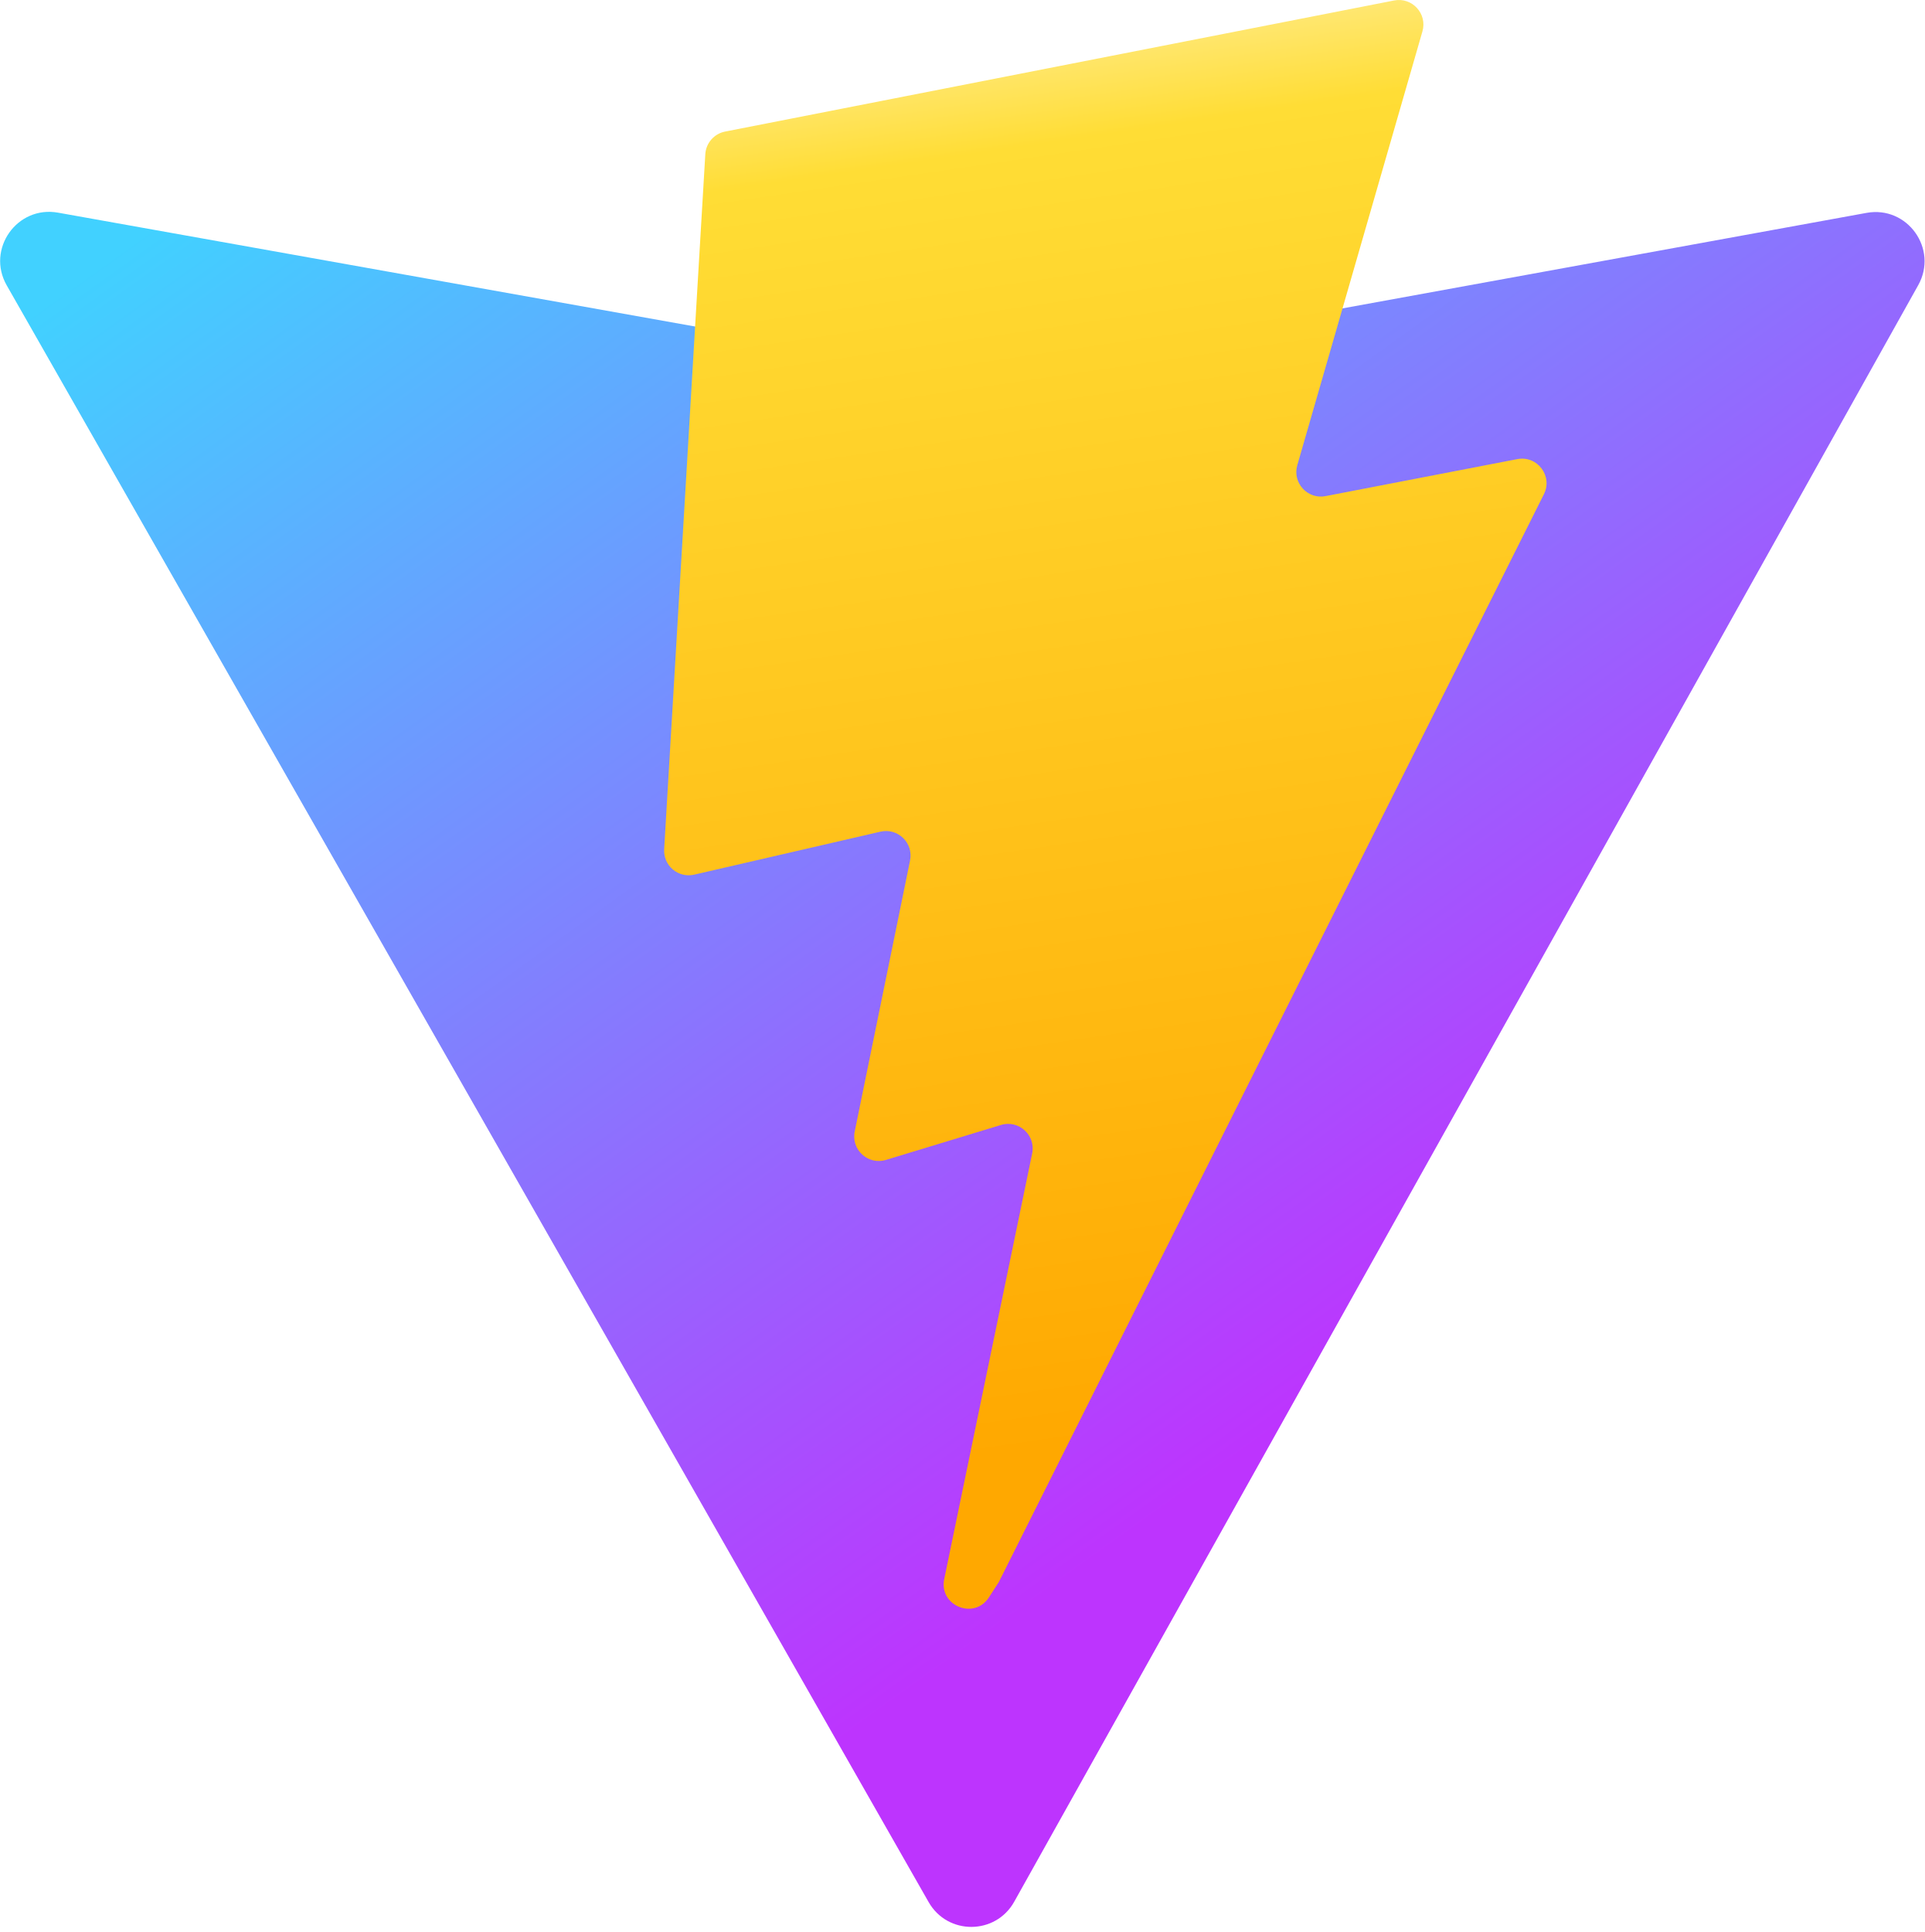
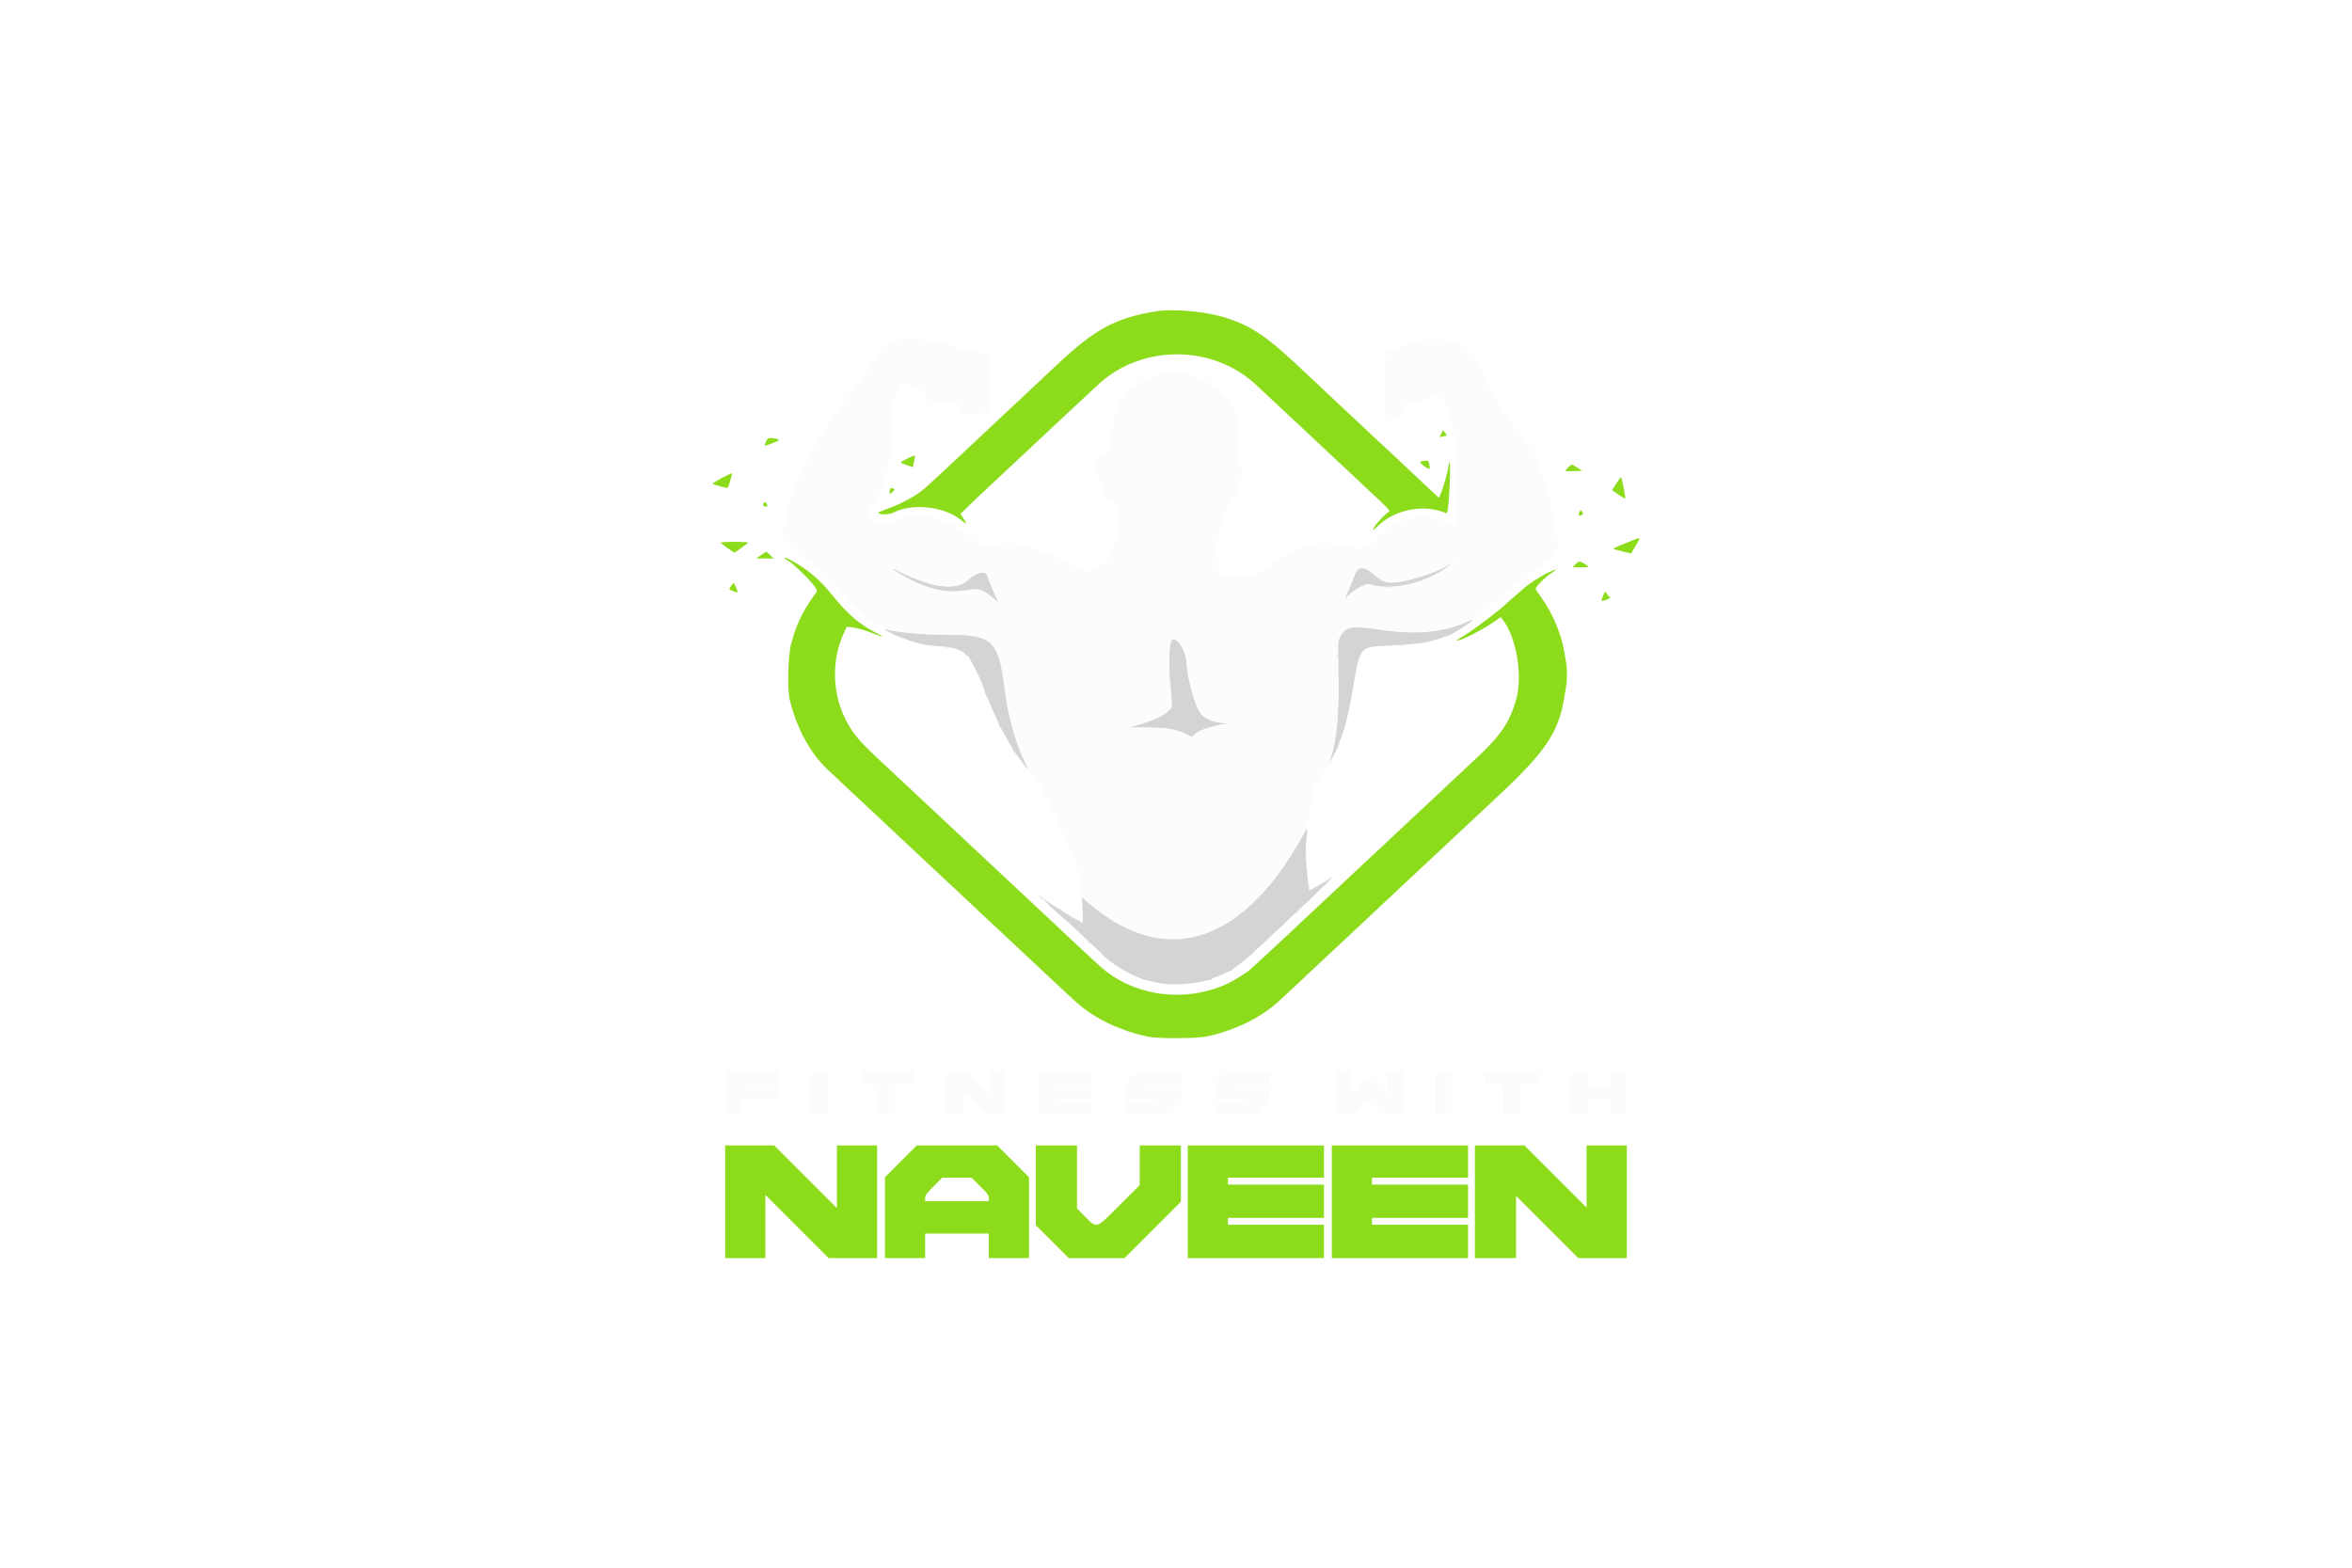
- <svg xmlns="http://www.w3.org/2000/svg" aria-hidden="true" role="img" class="iconify iconify--logos" width="31.88" height="32" preserveAspectRatio="xMidYMid meet" viewBox="0 0 256 257">
-   <defs>
-     <linearGradient id="IconifyId1813088fe1fbc01fb466" x1="-.828%" x2="57.636%" y1="7.652%" y2="78.411%">
-       <stop offset="0%" stop-color="#41D1FF" />
-       <stop offset="100%" stop-color="#BD34FE" />
-     </linearGradient>
-     <linearGradient id="IconifyId1813088fe1fbc01fb467" x1="43.376%" x2="50.316%" y1="2.242%" y2="89.03%">
-       <stop offset="0%" stop-color="#FFEA83" />
-       <stop offset="8.333%" stop-color="#FFDD35" />
-       <stop offset="100%" stop-color="#FFA800" />
-     </linearGradient>
-   </defs>
-   <path fill="url(#IconifyId1813088fe1fbc01fb466)" d="M255.153 37.938L134.897 252.976c-2.483 4.44-8.862 4.466-11.382.048L.875 37.958c-2.746-4.814 1.371-10.646 6.827-9.67l120.385 21.517a6.537 6.537 0 0 0 2.322-.004l117.867-21.483c5.438-.991 9.574 4.796 6.877 9.62Z" />
-   <path fill="url(#IconifyId1813088fe1fbc01fb467)" d="M185.432.063L96.44 17.501a3.268 3.268 0 0 0-2.634 3.014l-5.474 92.456a3.268 3.268 0 0 0 3.997 3.378l24.777-5.718c2.318-.535 4.413 1.507 3.936 3.838l-7.361 36.047c-.495 2.426 1.782 4.5 4.151 3.78l15.304-4.649c2.372-.72 4.652 1.36 4.15 3.788l-11.698 56.621c-.732 3.542 3.979 5.473 5.943 2.437l1.313-2.028l72.516-144.72c1.215-2.423-.88-5.186-3.54-4.672l-25.505 4.922c-2.396.462-4.435-1.77-3.759-4.114l16.646-57.705c.677-2.35-1.37-4.583-3.769-4.113Z" />
+ <svg xmlns="http://www.w3.org/2000/svg" id="svg" version="1.1" width="400" height="266.667" viewBox="0, 0, 400,266.667">
+   <g id="svgg">
+     <path id="path0" d="M246.250 96.168 C 244.751 97.163,240.395 98.668,238.079 98.990 C 236.111 99.264,235.310 99.100,234.278 98.213 C 231.911 96.179,230.987 96.129,230.328 98.000 C 230.086 98.688,229.616 99.836,229.284 100.551 L 228.679 101.853 229.548 101.068 C 230.026 100.636,230.883 100.063,231.452 99.795 L 232.487 99.308 233.760 99.591 C 237.427 100.407,243.206 98.879,246.433 96.241 C 247.025 95.757,246.927 95.718,246.250 96.168 M151.833 96.750 C 151.833 96.907,153.609 97.978,155.113 98.729 C 158.396 100.369,161.214 100.889,164.248 100.413 C 166.554 100.052,166.995 100.167,168.694 101.567 L 169.780 102.463 168.990 100.690 C 168.555 99.715,168.115 98.599,168.011 98.210 C 167.667 96.925,166.399 97.118,164.543 98.738 C 162.538 100.487,158.505 100.006,153.292 97.394 C 152.490 96.992,151.833 96.703,151.833 96.750 M249.250 105.853 C 245.084 107.668,240.709 108.024,234.306 107.069 C 229.876 106.408,228.908 106.579,228.000 108.181 L 227.583 108.917 227.635 114.698 C 227.701 122.154,227.368 125.767,226.335 128.829 C 225.930 130.026,225.992 130.036,226.591 128.870 C 226.861 128.346,227.119 127.879,227.166 127.833 C 227.212 127.787,227.388 127.375,227.557 126.917 C 227.726 126.458,228.042 125.606,228.258 125.022 C 228.864 123.385,229.424 120.943,230.166 116.697 C 231.361 109.858,231.176 110.066,236.299 109.819 C 238.105 109.732,240.088 109.587,240.705 109.496 C 241.322 109.405,241.885 109.345,241.955 109.362 C 242.302 109.444,247.000 107.990,247.000 107.801 C 247.000 107.727,247.085 107.667,247.190 107.667 C 247.427 107.667,250.039 105.938,250.328 105.590 C 250.601 105.261,250.622 105.256,249.250 105.853 M150.500 107.070 C 150.500 107.357,153.653 108.705,155.667 109.278 C 157.177 109.708,157.598 109.770,160.333 109.973 C 162.149 110.107,163.896 110.702,164.109 111.258 C 164.160 111.390,164.262 111.461,164.336 111.415 C 164.709 111.185,167.221 116.248,167.543 117.879 C 167.565 117.991,167.624 118.121,167.674 118.167 C 167.724 118.212,168.126 119.112,168.568 120.167 C 169.010 121.221,169.512 122.365,169.683 122.708 C 169.855 123.052,169.940 123.334,169.872 123.336 C 169.805 123.337,169.834 123.394,169.936 123.461 C 170.039 123.528,170.331 123.996,170.585 124.500 C 170.840 125.004,171.337 125.875,171.690 126.435 C 172.044 126.995,172.333 127.532,172.333 127.629 C 172.333 127.726,172.393 127.831,172.465 127.861 C 172.538 127.892,173.073 128.575,173.654 129.379 C 175.061 131.324,175.124 131.314,174.176 129.295 C 172.488 125.704,171.440 121.791,170.765 116.554 C 169.805 109.117,168.642 108.002,161.845 107.998 C 157.423 107.996,152.442 107.577,150.792 107.068 C 150.631 107.018,150.500 107.019,150.500 107.070 M199.137 109.042 C 198.838 109.583,198.764 113.665,199.007 116.250 C 199.419 120.636,199.444 120.212,198.733 120.922 C 197.963 121.693,196.317 122.469,193.909 123.198 L 192.083 123.750 195.083 123.760 C 198.490 123.771,199.928 124.009,201.630 124.845 L 202.677 125.359 203.225 124.878 C 203.908 124.278,205.319 123.743,207.242 123.353 L 208.723 123.053 207.653 122.953 C 205.845 122.783,204.430 122.006,203.852 120.865 C 202.943 119.073,201.833 114.790,201.833 113.079 C 201.833 110.747,199.843 107.767,199.137 109.042 M221.667 141.964 C 220.803 143.631,218.622 147.058,217.348 148.750 C 207.654 161.624,196.350 163.267,184.957 153.457 L 183.997 152.631 184.107 154.815 C 184.189 156.419,184.167 157.000,184.026 157.000 C 183.920 157.000,183.833 156.925,183.833 156.833 C 183.833 156.742,183.776 156.685,183.706 156.708 C 183.525 156.768,180.500 154.972,180.500 154.805 C 180.500 154.729,180.411 154.667,180.303 154.667 C 180.105 154.667,177.944 153.245,177.167 152.604 C 176.938 152.415,177.463 152.972,178.333 153.841 C 179.204 154.711,179.961 155.421,180.015 155.420 C 180.069 155.418,181.041 156.279,182.176 157.333 C 184.039 159.064,184.873 159.850,187.815 162.646 C 188.310 163.116,188.740 163.500,188.772 163.500 C 188.804 163.500,189.172 163.761,189.590 164.080 C 190.942 165.112,193.726 166.486,195.000 166.751 C 195.137 166.779,195.775 166.930,196.417 167.086 C 198.348 167.556,201.688 167.542,203.917 167.054 C 204.925 166.833,205.844 166.643,205.958 166.632 C 206.073 166.620,206.167 166.557,206.167 166.490 C 206.167 166.424,206.360 166.321,206.597 166.262 C 206.833 166.202,207.527 165.915,208.138 165.623 C 208.750 165.331,209.306 165.109,209.375 165.130 C 209.444 165.150,209.500 165.104,209.500 165.028 C 209.500 164.952,209.875 164.647,210.333 164.350 C 211.193 163.792,212.607 162.560,214.917 160.356 C 215.650 159.655,216.947 158.445,217.798 157.666 C 218.650 156.887,219.842 155.746,220.448 155.130 C 221.054 154.515,221.594 154.027,221.650 154.047 C 221.705 154.067,222.877 152.945,224.254 151.555 C 225.631 150.164,226.681 149.076,226.587 149.138 C 226.493 149.200,225.985 149.534,225.458 149.880 C 224.931 150.227,224.068 150.735,223.541 151.009 L 222.583 151.508 222.543 150.962 C 222.521 150.662,222.380 149.183,222.230 147.676 C 221.998 145.340,221.988 144.644,222.164 142.959 C 222.413 140.584,222.398 140.555,221.667 141.964 " stroke="none" fill="#d4d4d4" fill-rule="evenodd" />
+     <path id="path1" d="M196.667 52.946 C 189.773 54.051,186.243 55.945,179.833 61.975 C 178.504 63.226,176.856 64.774,176.170 65.416 C 175.485 66.058,174.810 66.696,174.670 66.833 C 174.531 66.971,173.405 68.021,172.168 69.167 C 170.931 70.313,169.728 71.438,169.495 71.667 C 169.263 71.896,168.549 72.571,167.909 73.167 C 166.873 74.131,163.568 77.223,160.500 80.098 C 157.750 82.675,157.279 83.096,156.481 83.696 C 155.320 84.569,153.207 85.686,151.500 86.330 C 149.148 87.217,149.238 87.171,149.509 87.342 C 149.923 87.604,151.313 87.517,151.965 87.188 C 155.331 85.491,160.786 86.166,163.683 88.638 C 164.462 89.302,164.511 89.144,163.834 88.150 L 163.335 87.417 164.793 86.000 C 165.594 85.221,167.261 83.646,168.497 82.500 C 169.733 81.354,170.936 80.229,171.170 80.000 C 171.601 79.577,172.049 79.158,176.334 75.167 C 178.928 72.752,181.251 70.571,181.662 70.167 C 181.991 69.844,186.044 66.074,186.923 65.275 C 194.257 58.601,206.077 58.601,213.411 65.275 C 214.274 66.060,218.671 70.171,219.000 70.500 C 219.137 70.637,220.262 71.688,221.499 72.833 C 222.736 73.979,223.937 75.104,224.167 75.333 C 224.397 75.563,225.597 76.688,226.834 77.833 C 228.071 78.979,229.198 80.029,229.338 80.167 C 229.730 80.553,232.027 82.713,234.380 84.909 C 236.220 86.626,236.470 86.920,236.214 87.063 C 235.393 87.520,233.319 89.875,233.541 90.097 C 233.582 90.137,233.952 89.843,234.364 89.442 C 237.167 86.718,241.971 85.736,245.565 87.153 C 246.171 87.392,246.114 87.492,246.314 85.831 C 246.570 83.702,246.715 78.362,246.508 78.667 C 246.415 78.804,246.337 79.068,246.336 79.254 C 246.332 79.808,245.551 82.679,245.121 83.721 L 244.721 84.692 243.319 83.388 C 242.548 82.671,241.802 81.971,241.662 81.834 C 241.137 81.316,235.281 75.833,232.673 73.417 C 232.079 72.867,231.403 72.229,231.171 72.000 C 230.938 71.771,229.737 70.646,228.500 69.500 C 227.263 68.354,226.061 67.229,225.829 67.000 C 225.596 66.771,224.882 66.096,224.243 65.500 C 223.603 64.904,221.993 63.396,220.665 62.149 C 215.371 57.178,212.867 55.504,208.621 54.096 C 205.383 53.022,199.637 52.469,196.667 52.946 M245.104 73.778 L 244.818 74.376 245.201 74.274 C 245.411 74.217,245.677 74.170,245.792 74.169 C 246.085 74.166,246.051 73.943,245.694 73.532 L 245.389 73.180 245.104 73.778 M130.274 75.104 C 129.885 75.919,129.964 75.942,131.324 75.409 C 132.665 74.883,132.754 74.752,131.875 74.607 C 130.729 74.418,130.579 74.464,130.274 75.104 M154.208 78.046 C 152.961 78.675,152.960 78.678,153.960 79.021 C 154.394 79.170,154.872 79.343,155.021 79.406 C 155.242 79.499,155.314 79.374,155.410 78.739 C 155.474 78.309,155.566 77.854,155.615 77.729 C 155.749 77.379,155.352 77.468,154.208 78.046 M241.875 78.451 C 241.351 78.552,241.404 78.670,242.260 79.315 C 243.132 79.972,243.241 79.932,243.085 79.011 C 242.965 78.301,242.873 78.259,241.875 78.451 M266.692 79.517 C 265.979 80.166,266.019 80.190,267.685 80.132 L 269.079 80.083 268.233 79.542 C 267.223 78.895,267.374 78.897,266.692 79.517 M122.763 81.300 C 121.945 81.734,121.251 82.164,121.220 82.256 C 121.172 82.401,123.646 83.092,123.750 82.963 C 123.988 82.672,124.604 80.501,124.448 80.506 C 124.339 80.510,123.581 80.867,122.763 81.300 M274.853 82.261 C 274.451 82.857,274.151 83.367,274.186 83.394 C 274.837 83.893,276.354 84.868,276.401 84.817 C 276.501 84.712,275.809 81.166,275.690 81.172 C 275.631 81.175,275.255 81.665,274.853 82.261 M151.298 83.500 C 151.212 84.086,151.277 84.105,151.824 83.650 C 152.161 83.369,152.190 83.284,151.991 83.158 C 151.568 82.890,151.373 82.987,151.298 83.500 M129.848 85.639 C 129.677 85.959,129.873 86.167,130.347 86.167 C 130.584 86.167,130.527 85.730,130.262 85.510 C 130.071 85.352,129.988 85.378,129.848 85.639 M268.601 87.097 C 268.380 87.673,268.474 87.838,268.910 87.639 C 269.243 87.488,269.289 87.395,269.154 87.143 C 268.951 86.764,268.736 86.746,268.601 87.097 M276.460 92.391 C 275.292 92.863,274.336 93.287,274.335 93.333 C 274.335 93.418,277.374 94.197,277.414 94.123 C 277.426 94.101,277.750 93.554,278.135 92.907 C 279.146 91.203,279.288 91.247,276.460 92.391 M122.575 92.320 C 122.693 92.510,124.770 94.000,124.918 94.000 C 125.011 94.000,126.798 92.698,127.242 92.306 C 127.329 92.230,126.293 92.167,124.940 92.167 C 123.489 92.167,122.519 92.229,122.575 92.320 M129.420 94.426 L 128.590 95.000 130.086 94.999 L 131.583 94.997 130.969 94.415 C 130.632 94.095,130.332 93.837,130.303 93.843 C 130.274 93.848,129.876 94.110,129.420 94.426 M133.504 94.958 C 133.507 95.027,133.823 95.271,134.207 95.500 C 135.139 96.056,138.366 99.272,138.695 99.973 L 138.957 100.529 137.917 102.056 C 136.270 104.474,135.334 106.557,134.541 109.565 C 134.014 111.563,133.874 117.222,134.306 119.000 C 135.484 123.835,137.661 127.904,140.593 130.750 C 141.292 131.429,147.665 137.403,149.660 139.250 C 150.254 139.800,150.930 140.438,151.163 140.667 C 151.395 140.896,152.597 142.021,153.833 143.167 C 155.070 144.313,156.272 145.438,156.504 145.667 C 156.736 145.896,157.413 146.533,158.007 147.083 C 158.601 147.633,160.248 149.171,161.668 150.500 C 163.088 151.829,164.811 153.442,165.496 154.083 C 166.182 154.725,166.857 155.363,166.996 155.501 C 167.136 155.639,168.261 156.689,169.497 157.834 C 170.733 158.980,171.934 160.104,172.165 160.333 C 172.396 160.563,173.597 161.688,174.834 162.833 C 176.071 163.979,177.196 165.029,177.333 165.167 C 177.669 165.502,182.076 169.610,182.917 170.371 C 186.081 173.234,190.421 175.327,195.333 176.356 C 196.996 176.705,203.702 176.661,205.333 176.291 C 210.341 175.155,214.656 172.992,217.757 170.062 C 218.036 169.799,219.273 168.646,220.506 167.500 C 221.739 166.354,222.937 165.229,223.167 165.000 C 223.397 164.771,224.597 163.646,225.834 162.500 C 227.071 161.354,228.198 160.304,228.338 160.167 C 228.757 159.754,231.098 157.558,233.667 155.167 C 236.236 152.775,238.577 150.579,238.996 150.167 C 239.136 150.029,240.262 148.979,241.500 147.833 C 242.737 146.688,243.862 145.637,244.000 145.500 C 244.137 145.362,245.338 144.237,246.667 143.000 C 247.996 141.762,249.198 140.637,249.337 140.500 C 249.649 140.193,251.302 138.647,254.585 135.593 C 262.756 127.991,265.061 124.605,265.994 118.833 C 266.105 118.146,266.265 117.223,266.348 116.783 C 266.543 115.757,266.543 113.743,266.348 112.717 C 266.265 112.277,266.105 111.354,265.993 110.667 C 265.533 107.841,263.973 104.176,262.173 101.698 C 261.619 100.935,261.167 100.240,261.167 100.151 C 261.167 99.785,262.788 98.175,263.875 97.463 C 264.984 96.736,264.752 96.709,263.309 97.397 C 261.916 98.061,260.004 99.305,259.051 100.167 C 258.696 100.487,257.921 101.161,257.328 101.662 C 256.735 102.164,256.212 102.621,256.167 102.677 C 255.619 103.347,250.675 107.111,249.123 108.038 C 247.577 108.962,247.497 109.029,248.083 108.915 C 248.947 108.746,252.018 107.169,253.658 106.051 L 255.232 104.979 255.536 105.364 C 257.888 108.351,259.000 114.901,257.850 119.000 C 256.813 122.696,255.229 125.084,251.495 128.583 C 250.810 129.225,249.087 130.837,247.667 132.167 C 242.990 136.542,242.593 136.914,242.337 137.167 C 242.198 137.304,241.071 138.354,239.834 139.500 C 238.597 140.646,237.395 141.771,237.163 142.000 C 236.930 142.229,236.254 142.867,235.660 143.417 C 235.066 143.967,233.418 145.504,231.998 146.833 C 230.579 148.162,228.856 149.775,228.171 150.417 C 227.485 151.058,226.810 151.696,226.670 151.833 C 226.531 151.971,225.405 153.021,224.168 154.167 C 222.931 155.313,221.728 156.438,221.495 156.667 C 221.263 156.896,220.549 157.571,219.910 158.167 C 219.271 158.762,217.699 160.231,216.416 161.430 C 215.133 162.629,213.746 163.904,213.333 164.264 C 212.921 164.623,212.546 164.960,212.500 165.013 C 212.275 165.275,209.807 166.822,209.000 167.207 C 201.768 170.660,193.093 169.589,187.250 164.522 C 186.883 164.204,185.497 162.925,184.169 161.680 C 182.840 160.435,181.192 158.892,180.506 158.250 C 179.819 157.608,179.143 156.970,179.004 156.832 C 178.864 156.694,177.739 155.644,176.503 154.499 C 175.267 153.354,174.066 152.229,173.835 152.000 C 173.604 151.771,172.403 150.646,171.166 149.500 C 169.929 148.354,168.802 147.304,168.662 147.167 C 168.291 146.802,166.104 144.747,163.250 142.084 C 159.950 139.004,158.315 137.472,158.000 137.167 C 157.859 137.029,157.219 136.429,156.578 135.833 C 155.497 134.829,151.806 131.377,149.095 128.834 C 145.872 125.811,144.747 124.400,143.579 121.917 C 141.508 117.513,141.481 112.055,143.510 107.685 L 144.004 106.620 144.961 106.721 C 145.866 106.817,147.169 107.213,149.158 107.997 C 150.401 108.486,150.345 108.345,149.031 107.673 C 146.161 106.206,144.125 104.450,141.482 101.160 C 139.408 98.580,137.380 96.867,134.615 95.361 C 133.575 94.795,133.498 94.767,133.504 94.958 M267.917 96.000 L 267.438 96.500 268.802 96.500 C 270.372 96.500,270.394 96.481,269.503 95.919 C 268.657 95.384,268.499 95.392,267.917 96.000 M124.327 99.676 C 123.908 100.264,123.887 100.217,124.734 100.568 C 125.557 100.909,125.579 100.878,125.177 99.940 C 124.784 99.024,124.790 99.026,124.327 99.676 M272.625 101.377 C 272.228 102.342,272.232 102.348,273.083 102.058 C 273.735 101.835,274.103 101.500,273.695 101.500 C 273.619 101.500,273.456 101.313,273.333 101.083 C 273.033 100.523,272.965 100.552,272.625 101.377 M123.333 204.417 L 123.333 214.000 126.750 214.000 L 130.167 214.000 130.167 208.626 L 130.167 203.252 135.543 208.626 L 140.919 214.000 145.043 214.000 L 149.167 214.000 149.167 204.417 L 149.167 194.833 145.750 194.833 L 142.333 194.833 142.333 200.169 L 142.333 205.504 137.002 200.169 L 131.670 194.833 127.502 194.833 L 123.333 194.833 123.333 204.417 M153.206 197.544 L 150.500 200.254 150.500 207.127 L 150.500 214.000 153.917 214.000 L 157.333 214.000 157.333 211.917 L 157.333 209.833 162.750 209.833 L 168.167 209.833 168.167 211.917 L 168.167 214.000 171.583 214.000 L 175.000 214.000 175.000 207.127 L 175.000 200.254 172.294 197.544 L 169.587 194.833 162.750 194.833 L 155.913 194.833 153.206 197.544 M176.167 201.627 L 176.167 208.420 178.960 211.210 L 181.754 214.000 186.503 214.000 L 191.252 214.000 196.043 209.207 L 200.833 204.415 200.833 199.624 L 200.833 194.833 197.333 194.833 L 193.833 194.833 193.833 198.210 L 193.833 201.586 190.457 204.960 C 186.308 209.105,186.584 209.012,184.538 206.955 L 183.167 205.576 183.167 200.205 L 183.167 194.833 179.667 194.833 L 176.167 194.833 176.167 201.627 M202.000 204.417 L 202.000 214.000 213.583 214.000 L 225.167 214.000 225.167 211.167 L 225.167 208.333 217.000 208.333 L 208.833 208.333 208.833 207.750 L 208.833 207.167 217.000 207.167 L 225.167 207.167 225.167 204.333 L 225.167 201.500 217.000 201.500 L 208.833 201.500 208.833 200.917 L 208.833 200.333 217.000 200.333 L 225.167 200.333 225.167 197.583 L 225.167 194.833 213.583 194.833 L 202.000 194.833 202.000 204.417 M226.500 204.417 L 226.500 214.000 238.083 214.000 L 249.667 214.000 249.667 211.167 L 249.667 208.333 241.500 208.333 L 233.333 208.333 233.333 207.750 L 233.333 207.167 241.500 207.167 L 249.667 207.167 249.667 204.333 L 249.667 201.500 241.500 201.500 L 233.333 201.500 233.333 200.917 L 233.333 200.333 241.500 200.333 L 249.667 200.333 249.667 197.583 L 249.667 194.833 238.083 194.833 L 226.500 194.833 226.500 204.417 M250.833 204.417 L 250.833 214.000 254.333 214.000 L 257.833 214.000 257.833 208.709 L 257.833 203.419 263.126 208.709 L 268.419 214.000 272.543 214.000 L 276.667 214.000 276.667 204.417 L 276.667 194.833 273.250 194.833 L 269.833 194.833 269.833 200.124 L 269.833 205.415 264.541 200.124 L 259.248 194.833 255.041 194.833 L 250.833 194.833 250.833 204.417 M166.705 201.788 C 167.948 203.026,168.167 203.324,168.167 203.788 L 168.167 204.333 162.750 204.333 L 157.333 204.333 157.333 203.795 C 157.333 203.341,157.561 203.027,158.788 201.795 L 160.243 200.333 162.743 200.333 L 165.243 200.333 166.705 201.788 " stroke="none" fill="#8cdc1c" fill-rule="evenodd" />
+     <path id="path2" d="M153.304 57.731 C 151.004 58.260,149.333 59.649,148.122 62.038 C 147.776 62.720,147.363 63.421,147.204 63.597 C 147.045 63.773,146.205 64.854,145.339 66.000 C 144.473 67.146,143.418 68.533,142.995 69.083 C 138.740 74.614,135.379 81.385,133.674 87.861 C 132.718 91.493,132.792 91.679,136.333 94.512 C 137.296 95.283,138.196 96.003,138.333 96.113 C 138.471 96.224,139.186 96.795,139.922 97.384 C 140.712 98.016,141.796 99.128,142.571 100.102 C 144.275 102.244,146.934 104.859,148.515 105.946 C 150.516 107.322,155.527 108.055,162.308 107.962 C 168.536 107.876,169.924 109.286,170.833 116.621 C 171.695 123.575,174.051 130.499,176.377 132.917 C 176.878 133.438,178.827 137.295,180.754 141.583 C 181.372 142.958,182.084 144.534,182.335 145.085 C 183.132 146.828,183.351 147.689,183.610 150.083 L 183.863 152.417 184.473 152.969 C 197.074 164.374,210.258 161.149,220.322 144.200 C 222.415 140.674,222.629 140.136,222.754 138.083 C 222.918 135.376,223.909 132.576,225.140 131.337 C 226.841 129.627,227.925 122.036,227.518 114.695 C 227.085 106.879,227.829 106.015,234.150 106.997 C 242.828 108.346,249.947 106.876,253.500 103.001 C 253.546 102.951,254.146 102.424,254.833 101.830 C 255.521 101.236,256.121 100.708,256.167 100.656 C 256.552 100.221,260.683 97.071,262.415 95.891 C 265.136 94.038,265.107 94.091,264.746 91.537 C 263.337 81.585,262.217 78.614,257.667 72.751 C 255.490 69.945,253.015 65.754,252.007 63.167 C 250.417 59.083,248.293 57.775,243.250 57.776 C 240.729 57.776,239.488 58.084,237.962 59.090 C 237.620 59.316,237.133 59.502,236.879 59.505 C 235.580 59.520,235.500 59.885,235.500 65.797 C 235.500 71.589,235.495 71.567,236.756 71.567 C 237.654 71.567,238.833 70.275,238.833 69.292 C 238.833 68.713,239.144 68.500,239.992 68.498 C 240.857 68.496,241.913 68.228,243.567 67.593 C 244.200 67.349,244.811 67.186,244.925 67.230 C 245.356 67.396,247.001 72.053,247.491 74.496 C 247.811 76.091,247.987 87.147,247.725 89.117 L 247.631 89.818 246.357 89.183 C 244.621 88.318,244.259 88.194,242.947 88.012 C 239.913 87.593,236.085 89.130,234.085 91.571 C 232.606 93.375,231.423 93.619,228.417 92.739 C 224.529 91.601,220.173 92.715,216.538 95.777 C 215.278 96.838,214.311 97.414,213.417 97.637 C 210.070 98.472,209.720 98.481,208.111 97.769 L 207.220 97.375 207.122 95.313 C 206.981 92.346,207.153 91.061,208.067 88.252 C 208.305 87.520,208.500 86.781,208.500 86.611 C 208.500 86.300,208.973 85.538,209.551 84.917 C 211.040 83.317,211.775 78.990,210.656 78.411 L 210.160 78.155 210.288 76.786 C 210.778 71.565,210.343 69.335,208.472 67.468 C 204.078 63.082,199.392 62.235,194.131 64.876 C 190.561 66.668,189.414 68.853,189.080 74.500 C 188.932 76.989,188.928 77.000,188.136 77.000 C 186.638 77.000,186.184 78.245,186.756 80.781 C 187.515 84.142,188.216 85.366,189.507 85.585 C 190.278 85.715,190.237 85.437,189.995 88.917 C 189.659 93.729,189.223 94.847,187.163 96.169 C 184.959 97.583,185.591 97.735,177.375 93.821 C 174.027 92.226,171.596 91.925,168.726 92.751 C 167.412 93.128,167.173 93.055,165.667 91.820 C 160.666 87.718,156.376 86.648,152.583 88.554 C 151.310 89.194,148.486 88.930,147.917 88.117 C 147.513 87.539,147.621 87.023,148.395 85.849 C 150.821 82.167,151.806 77.868,151.839 70.824 C 151.850 68.467,152.347 66.525,153.217 65.439 L 153.600 64.961 155.013 65.448 C 156.791 66.061,156.795 66.063,157.108 66.845 C 157.723 68.384,158.464 68.643,161.867 68.513 L 163.150 68.464 163.124 69.132 C 163.077 70.302,163.271 70.392,165.643 70.289 C 168.569 70.163,168.395 70.433,168.500 65.871 C 168.634 60.067,169.093 60.653,163.236 59.163 C 157.548 57.716,154.978 57.346,153.304 57.731 M247.754 95.326 C 247.578 95.612,244.951 97.291,243.583 97.991 C 240.743 99.447,237.370 100.170,235.000 99.831 C 234.313 99.732,233.440 99.609,233.061 99.556 C 232.058 99.418,231.288 99.742,229.833 100.917 L 228.540 101.961 229.300 100.356 C 229.719 99.473,230.188 98.337,230.343 97.833 C 230.850 96.182,232.129 96.227,234.029 97.961 C 235.053 98.895,235.324 99.000,236.728 99.000 C 239.470 99.000,244.549 97.338,247.095 95.608 C 247.802 95.128,247.904 95.084,247.754 95.326 M155.064 98.143 C 159.950 100.090,163.079 100.261,164.583 98.666 C 165.549 97.641,167.373 97.000,167.784 97.542 C 167.871 97.656,168.038 98.087,168.155 98.500 C 168.273 98.912,168.732 100.022,169.177 100.967 C 170.060 102.843,170.114 102.815,168.362 101.391 C 166.962 100.253,166.285 100.071,164.669 100.396 C 160.886 101.158,156.701 100.081,152.401 97.239 C 150.603 96.050,150.301 95.645,151.951 96.637 C 152.674 97.072,154.074 97.749,155.064 98.143 M200.492 109.292 C 201.413 110.406,201.712 111.244,201.858 113.116 C 202.046 115.518,203.239 119.847,204.060 121.103 C 204.742 122.147,206.120 122.790,208.083 122.981 L 209.250 123.095 208.223 123.221 C 206.110 123.480,203.634 124.372,202.960 125.119 C 202.674 125.435,202.650 125.431,201.543 124.893 C 199.778 124.034,198.216 123.776,194.795 123.775 L 191.840 123.774 193.712 123.212 C 197.871 121.963,199.465 120.829,199.256 119.271 C 198.527 113.854,198.685 108.667,199.579 108.667 C 199.835 108.667,200.160 108.889,200.492 109.292 M123.333 185.917 L 123.333 189.667 124.750 189.667 L 126.167 189.667 126.167 188.333 L 126.167 187.000 129.250 187.000 L 132.333 187.000 132.333 185.917 L 132.333 184.833 129.250 184.833 C 127.306 184.833,126.167 184.772,126.167 184.667 C 126.167 184.562,127.306 184.500,129.250 184.500 L 132.333 184.500 132.333 183.333 L 132.333 182.167 127.833 182.167 L 123.333 182.167 123.333 185.917 M138.000 185.917 L 138.000 189.667 139.333 189.667 L 140.667 189.667 140.667 185.917 L 140.667 182.167 139.333 182.167 L 138.000 182.167 138.000 185.917 M146.333 183.333 L 146.333 184.500 147.917 184.500 L 149.500 184.500 149.500 187.083 L 149.500 189.667 150.833 189.667 L 152.167 189.667 152.167 187.083 L 152.167 184.500 153.750 184.500 L 155.333 184.500 155.333 183.333 L 155.333 182.167 150.833 182.167 L 146.333 182.167 146.333 183.333 M161.000 185.917 L 161.000 189.667 162.417 189.667 L 163.833 189.667 163.833 187.750 C 163.833 186.696,163.872 185.833,163.918 185.833 C 163.965 185.833,164.866 186.696,165.920 187.750 L 167.837 189.667 169.418 189.667 L 171.000 189.667 171.000 185.917 L 171.000 182.167 169.667 182.167 L 168.333 182.167 168.333 184.206 L 168.333 186.245 166.289 184.206 L 164.245 182.167 162.623 182.167 L 161.000 182.167 161.000 185.917 M176.667 185.917 L 176.667 189.667 181.167 189.667 L 185.667 189.667 185.667 188.583 L 185.667 187.500 182.583 187.500 C 179.954 187.500,179.500 187.463,179.500 187.250 C 179.500 187.037,179.954 187.000,182.583 187.000 L 185.667 187.000 185.667 185.917 L 185.667 184.833 182.583 184.833 C 180.639 184.833,179.500 184.772,179.500 184.667 C 179.500 184.562,180.639 184.500,182.583 184.500 L 185.667 184.500 185.667 183.333 L 185.667 182.167 181.167 182.167 L 176.667 182.167 176.667 185.917 M192.370 183.213 L 191.333 184.259 191.333 185.629 L 191.333 187.000 194.354 187.000 C 197.020 187.000,197.350 187.029,197.167 187.250 C 196.997 187.454,196.443 187.500,194.146 187.500 L 191.333 187.500 191.333 188.583 L 191.333 189.667 195.046 189.667 L 198.760 189.667 199.796 188.621 L 200.833 187.574 200.833 186.204 L 200.833 184.833 197.823 184.833 C 195.859 184.833,194.849 184.775,194.917 184.667 C 194.979 184.566,196.168 184.500,197.927 184.500 L 200.833 184.500 200.833 183.333 L 200.833 182.167 197.120 182.167 L 193.407 182.167 192.370 183.213 M207.537 183.213 L 206.500 184.259 206.500 185.629 L 206.500 187.000 209.520 187.000 C 212.186 187.000,212.516 187.029,212.333 187.250 C 212.164 187.454,211.610 187.500,209.313 187.500 L 206.500 187.500 206.500 188.583 L 206.500 189.667 210.164 189.667 L 213.827 189.667 214.914 188.580 L 216.000 187.494 216.000 186.164 L 216.000 184.833 212.990 184.833 C 211.026 184.833,210.016 184.775,210.083 184.667 C 210.146 184.566,211.335 184.500,213.093 184.500 L 216.000 184.500 216.000 183.333 L 216.000 182.167 212.287 182.167 L 208.574 182.167 207.537 183.213 M227.000 185.917 L 227.000 189.667 228.546 189.667 L 230.091 189.667 231.417 188.333 L 232.743 187.000 234.083 188.333 L 235.424 189.667 236.962 189.667 L 238.500 189.667 238.500 185.917 L 238.500 182.167 237.167 182.167 L 235.833 182.167 235.833 184.205 L 235.833 186.243 234.250 184.667 L 232.667 183.090 231.167 184.583 L 229.667 186.076 229.667 184.122 L 229.667 182.167 228.333 182.167 L 227.000 182.167 227.000 185.917 M244.167 185.917 L 244.167 189.667 245.500 189.667 L 246.833 189.667 246.833 185.917 L 246.833 182.167 245.500 182.167 L 244.167 182.167 244.167 185.917 M252.500 183.333 L 252.500 184.500 254.083 184.500 L 255.667 184.500 255.667 187.083 L 255.667 189.667 257.083 189.667 L 258.500 189.667 258.500 187.083 L 258.500 184.500 260.000 184.500 L 261.500 184.500 261.500 183.333 L 261.500 182.167 257.000 182.167 L 252.500 182.167 252.500 183.333 M267.167 185.917 L 267.167 189.667 268.583 189.667 L 270.000 189.667 270.000 188.333 L 270.000 187.000 272.000 187.000 L 274.000 187.000 274.000 188.333 L 274.000 189.667 275.333 189.667 L 276.667 189.667 276.667 185.917 L 276.667 182.167 275.333 182.167 L 274.000 182.167 274.000 183.500 L 274.000 184.833 272.000 184.833 L 270.000 184.833 270.000 183.500 L 270.000 182.167 268.583 182.167 L 267.167 182.167 267.167 185.917 " stroke="none" fill="#fcfcfc" fill-rule="evenodd" />
+     <path id="path3" d="M236.460 99.118 C 236.668 99.158,236.968 99.156,237.127 99.115 C 237.286 99.073,237.117 99.040,236.750 99.042 C 236.383 99.044,236.253 99.078,236.460 99.118 M163.460 107.951 C 163.668 107.991,163.968 107.990,164.127 107.948 C 164.286 107.906,164.117 107.874,163.750 107.875 C 163.383 107.877,163.253 107.911,163.460 107.951 M238.044 109.786 C 238.297 109.825,238.672 109.824,238.877 109.784 C 239.082 109.744,238.875 109.713,238.417 109.714 C 237.958 109.716,237.791 109.748,238.044 109.786 M160.711 110.120 C 160.964 110.158,161.339 110.157,161.544 110.117 C 161.749 110.078,161.542 110.046,161.083 110.048 C 160.625 110.049,160.457 110.081,160.711 110.120 M227.381 111.583 C 227.382 112.042,227.415 112.209,227.453 111.956 C 227.491 111.703,227.490 111.328,227.451 111.123 C 227.411 110.918,227.380 111.125,227.381 111.583 M222.057 144.917 C 222.058 145.650,222.087 145.929,222.122 145.537 C 222.157 145.145,222.157 144.545,222.121 144.204 C 222.085 143.863,222.057 144.183,222.057 144.917 M226.248 149.503 C 226.191 149.596,226.055 149.621,225.947 149.559 C 225.839 149.497,225.808 149.510,225.878 149.587 C 225.948 149.665,225.765 149.977,225.470 150.281 C 225.176 150.585,224.971 150.833,225.016 150.833 C 225.061 150.833,225.428 150.496,225.833 150.083 C 226.238 149.671,226.521 149.333,226.461 149.333 C 226.402 149.333,226.306 149.410,226.248 149.503 M222.542 150.917 C 222.544 151.283,222.578 151.414,222.618 151.206 C 222.658 150.999,222.656 150.699,222.615 150.540 C 222.573 150.380,222.540 150.550,222.542 150.917 M178.500 154.083 C 178.811 154.404,179.103 154.667,179.149 154.667 C 179.195 154.667,178.978 154.404,178.667 154.083 C 178.356 153.762,178.064 153.500,178.018 153.500 C 177.972 153.500,178.189 153.762,178.500 154.083 M220.833 154.750 C 220.428 155.162,220.135 155.500,220.181 155.500 C 220.226 155.500,220.595 155.162,221.000 154.750 C 221.405 154.337,221.699 154.000,221.653 154.000 C 221.607 154.000,221.238 154.337,220.833 154.750 M180.500 155.917 C 180.811 156.237,181.103 156.500,181.149 156.500 C 181.195 156.500,180.978 156.237,180.667 155.917 C 180.356 155.596,180.064 155.333,180.018 155.333 C 179.972 155.333,180.189 155.596,180.500 155.917 M217.824 157.625 L 217.250 158.250 217.875 157.676 C 218.457 157.141,218.577 157.000,218.449 157.000 C 218.422 157.000,218.140 157.281,217.824 157.625 M215.161 160.125 L 214.250 161.083 215.208 160.172 C 216.099 159.326,216.243 159.167,216.119 159.167 C 216.093 159.167,215.662 159.598,215.161 160.125 M184.917 160.000 C 185.275 160.367,185.605 160.667,185.651 160.667 C 185.697 160.667,185.441 160.367,185.083 160.000 C 184.725 159.633,184.395 159.333,184.349 159.333 C 184.303 159.333,184.559 159.633,184.917 160.000 M212.740 162.375 L 212.250 162.917 212.792 162.427 C 213.297 161.971,213.410 161.833,213.281 161.833 C 213.252 161.833,213.009 162.077,212.740 162.375 M187.667 162.583 C 187.978 162.904,188.270 163.167,188.315 163.167 C 188.361 163.167,188.144 162.904,187.833 162.583 C 187.522 162.262,187.230 162.000,187.185 162.000 C 187.139 162.000,187.356 162.262,187.667 162.583 " stroke="none" fill="#dcdddc" fill-rule="evenodd" />
+     <path id="path4" d="M235.958 99.951 C 236.165 99.991,236.502 99.991,236.708 99.951 C 236.915 99.911,236.746 99.879,236.333 99.879 C 235.921 99.879,235.752 99.911,235.958 99.951 M176.821 152.543 C 177.294 153.078,177.278 153.071,177.278 152.750 C 177.278 152.612,177.240 152.538,177.194 152.584 C 177.148 152.630,176.954 152.537,176.764 152.377 C 176.511 152.165,176.526 152.210,176.821 152.543 M213.575 153.042 L 212.917 153.750 213.625 153.091 C 214.284 152.478,214.410 152.333,214.284 152.333 C 214.257 152.333,213.938 152.652,213.575 153.042 " stroke="none" fill="#e4e4e4" fill-rule="evenodd" />
+   </g>
</svg>
